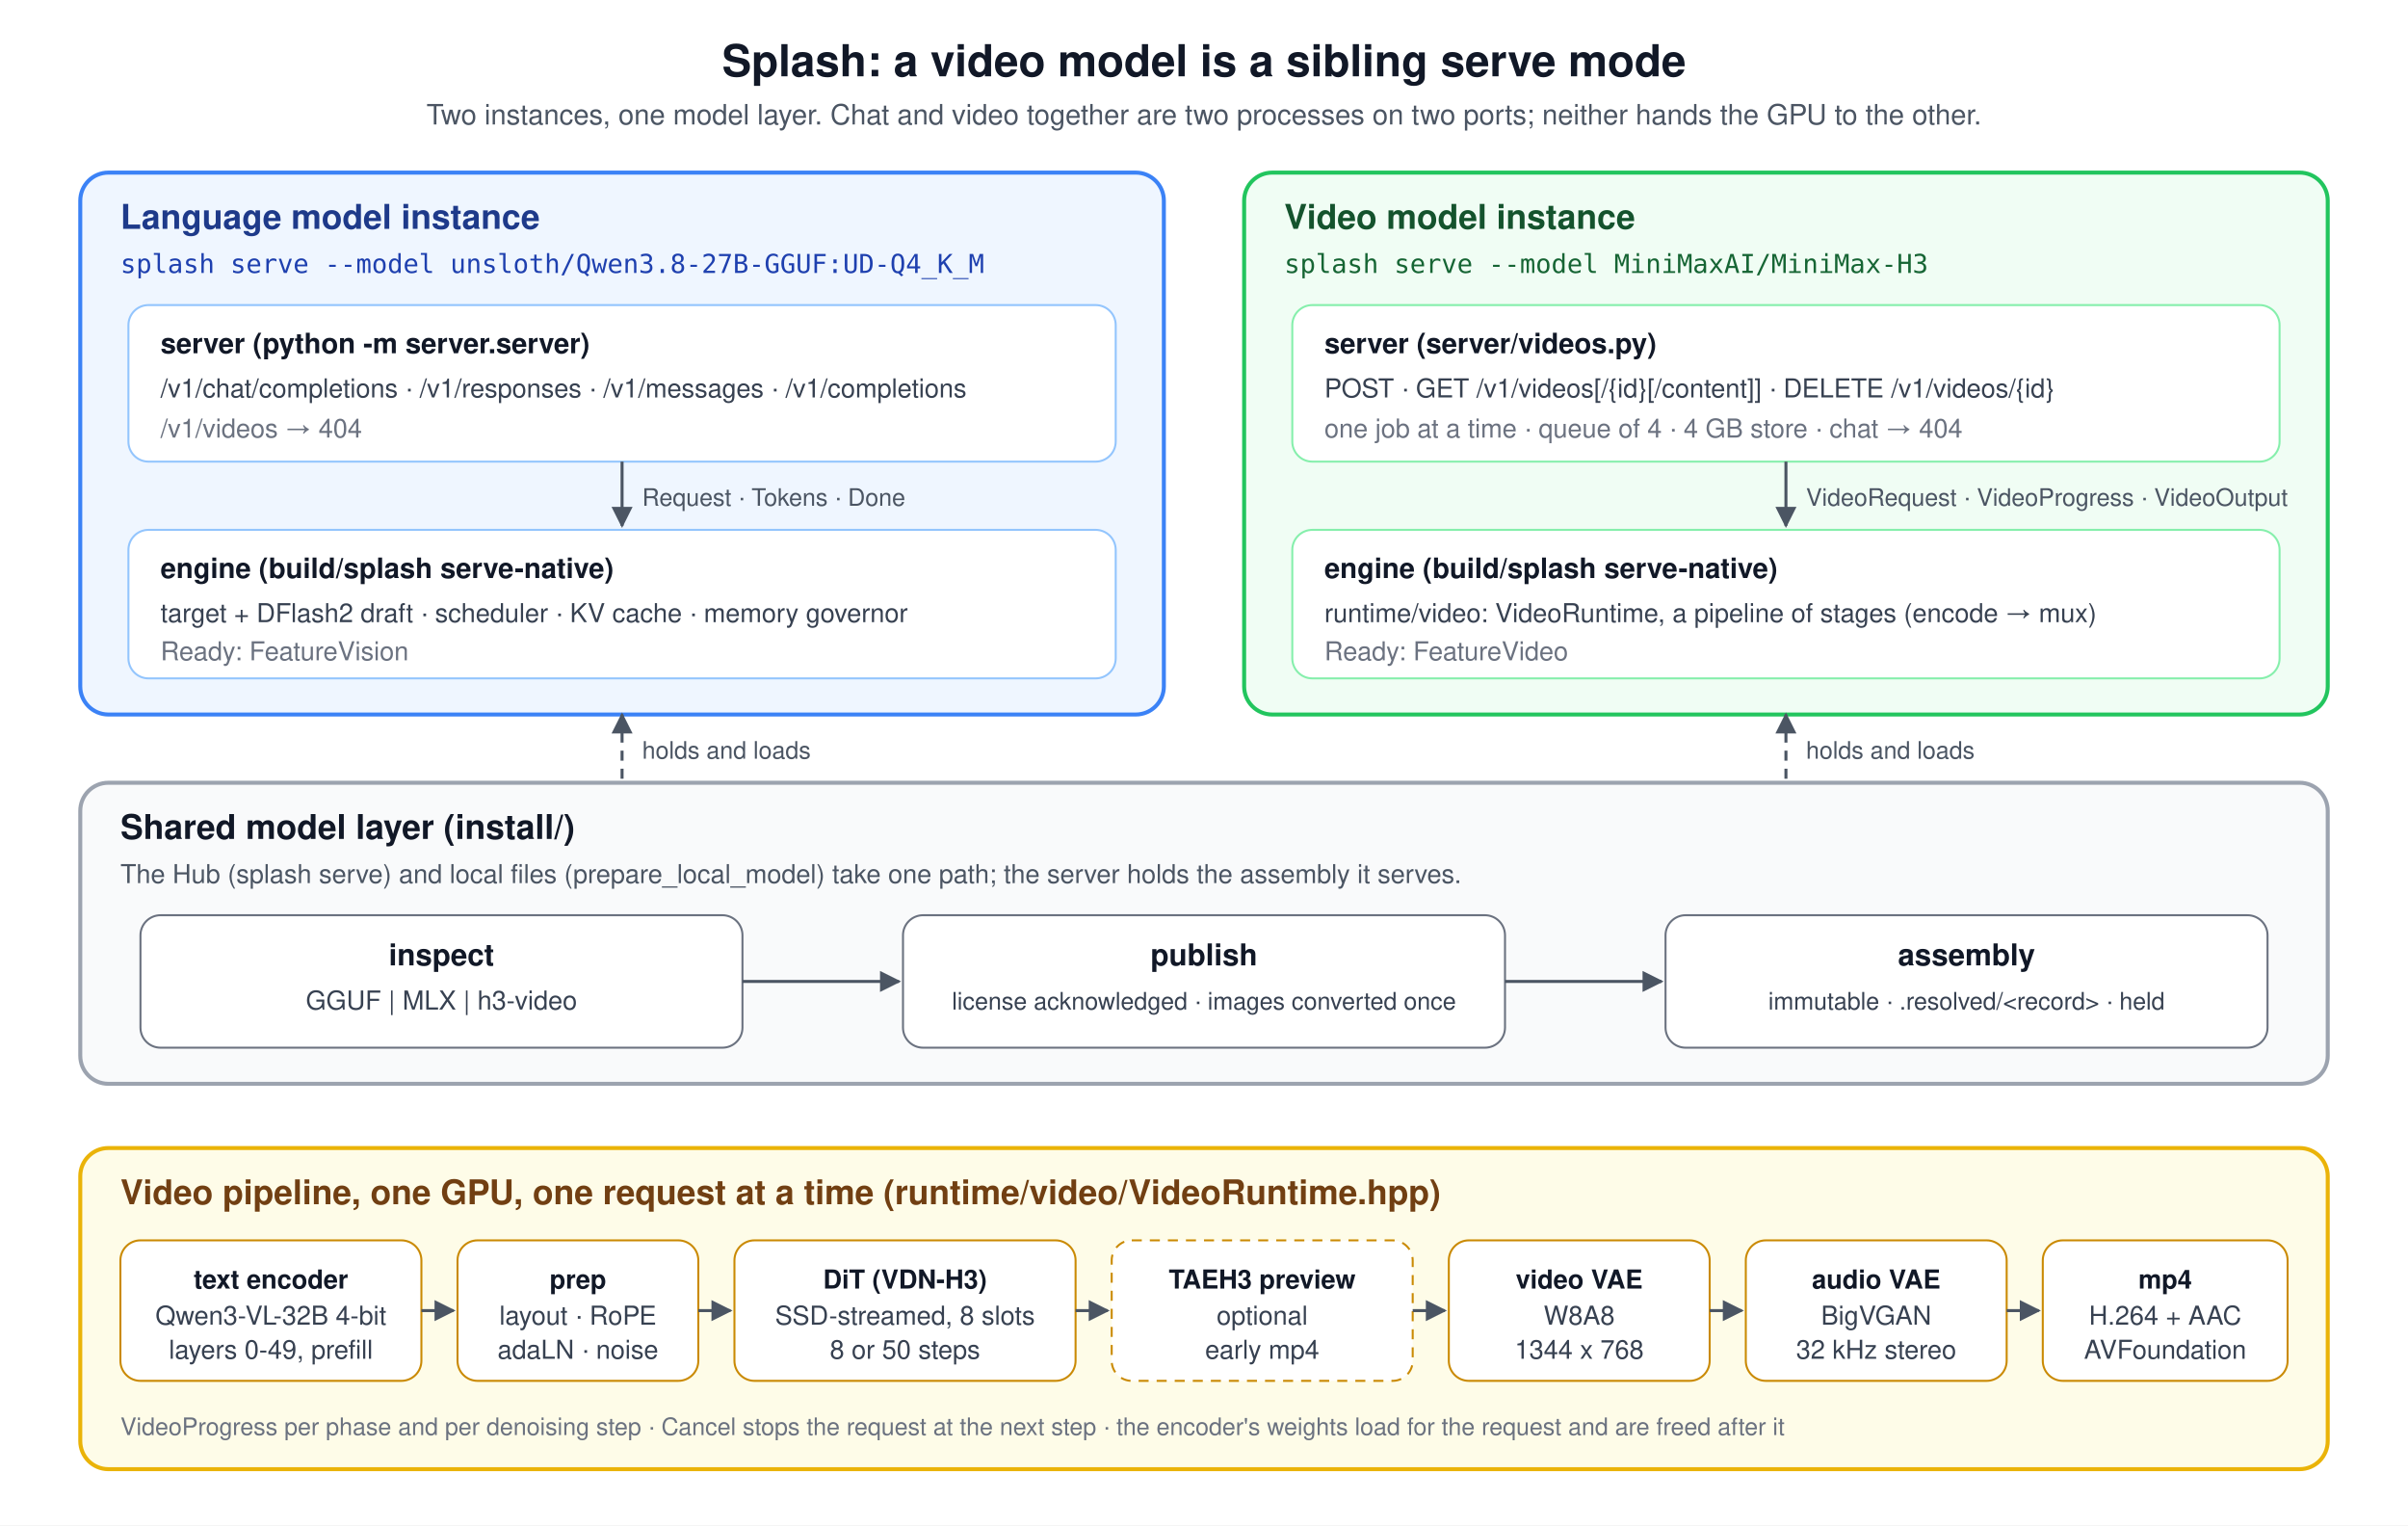
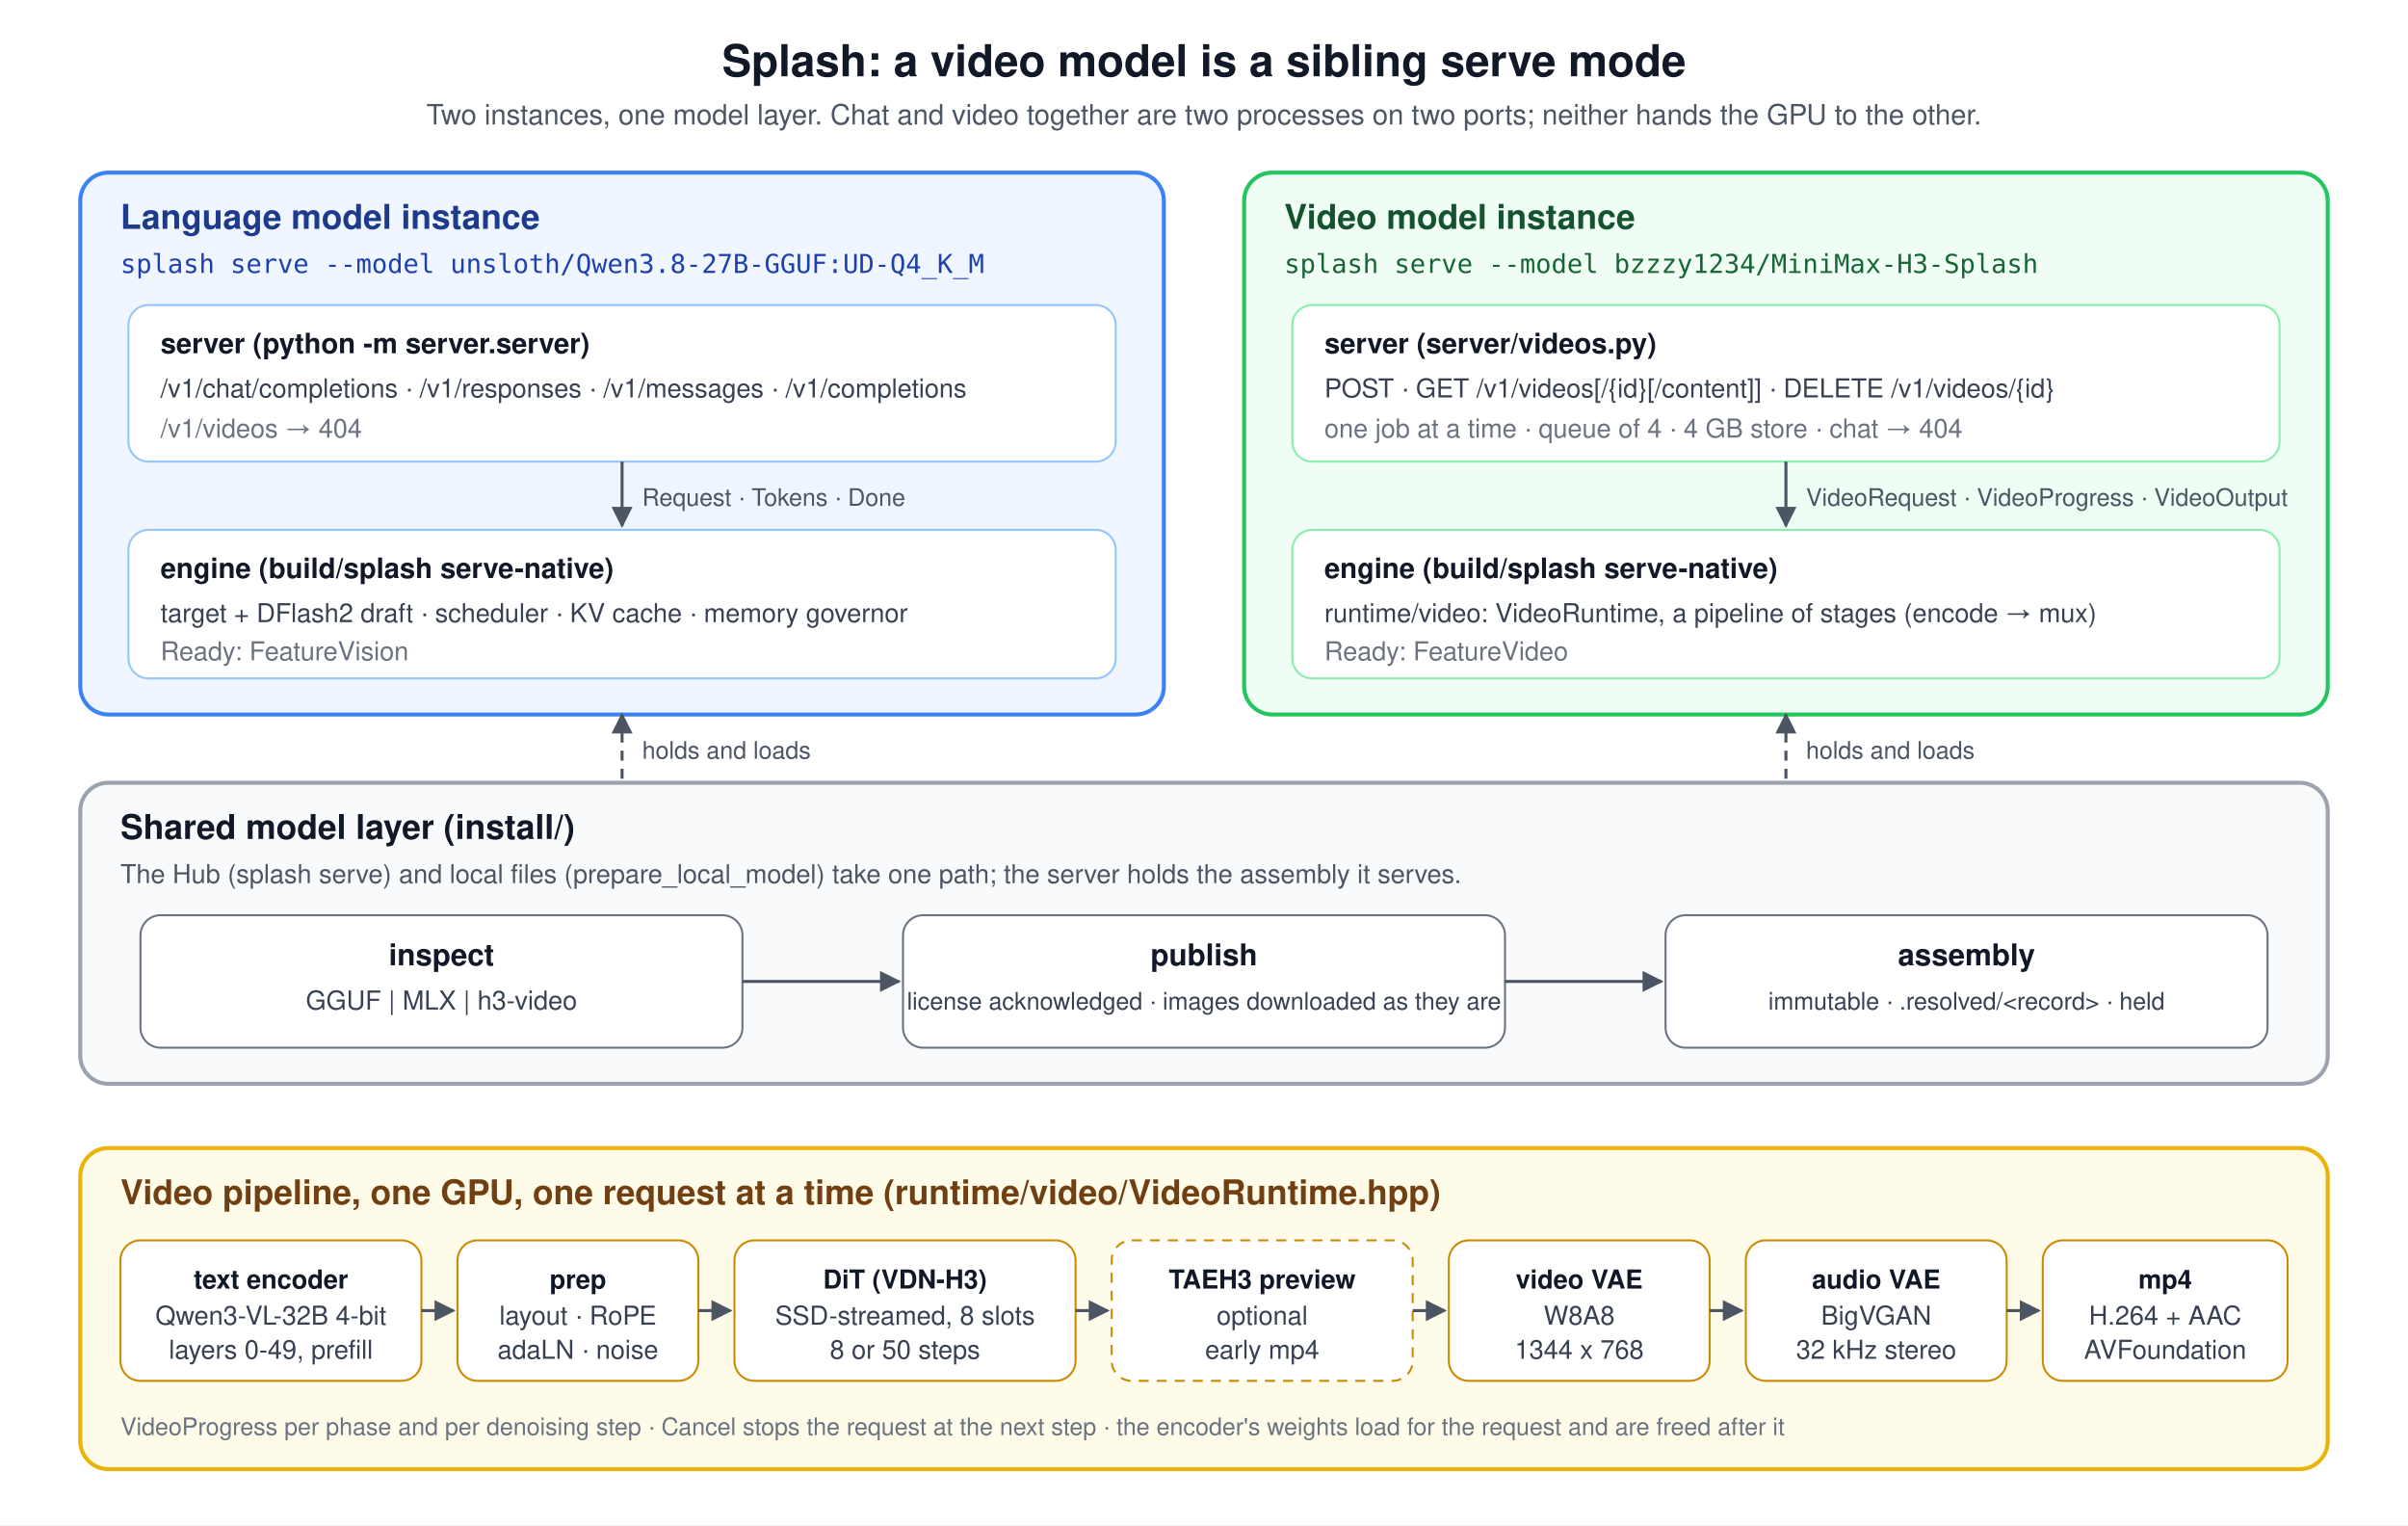
<svg xmlns="http://www.w3.org/2000/svg" width="1200" height="760" viewBox="0 0 1200 760" font-family="-apple-system, Helvetica, Arial, sans-serif">
  <defs>
    <marker id="arrow" viewBox="0 0 10 10" refX="9" refY="5" markerWidth="7" markerHeight="7" orient="auto-start-reverse">
      <path d="M0,0 L10,5 L0,10 z" fill="#4b5563" />
    </marker>
  </defs>
  <rect width="1200" height="760" fill="#ffffff" />
  <text x="600" y="38" text-anchor="middle" font-size="22" font-weight="600" fill="#111827">Splash: a video model is a sibling serve mode</text>
  <text x="600" y="62" text-anchor="middle" font-size="14" fill="#4b5563">Two instances, one model layer. Chat and video together are two processes on two ports; neither hands the GPU to the other.</text>
  <rect x="40" y="86" width="540" height="270" rx="14" fill="#eff6ff" stroke="#3b82f6" stroke-width="2" />
  <text x="60" y="114" font-size="17" font-weight="600" fill="#1e3a8a">Language model instance</text>
  <text x="60" y="136" font-size="13" fill="#1e40af" font-family="Menlo, monospace">splash serve --model unsloth/Qwen3.8-27B-GGUF:UD-Q4_K_M</text>
  <rect x="64" y="152" width="492" height="78" rx="10" fill="#ffffff" stroke="#93c5fd" />
  <text x="80" y="176" font-size="14" font-weight="600" fill="#111827">server (python -m server.server)</text>
  <text x="80" y="198" font-size="13" fill="#374151">/v1/chat/completions · /v1/responses · /v1/messages · /v1/completions</text>
  <text x="80" y="218" font-size="13" fill="#6b7280">/v1/videos → 404</text>
  <line x1="310" y1="230" x2="310" y2="262" stroke="#4b5563" stroke-width="1.5" marker-end="url(#arrow)" />
  <text x="320" y="252" font-size="12" fill="#4b5563">Request · Tokens · Done</text>
  <rect x="64" y="264" width="492" height="74" rx="10" fill="#ffffff" stroke="#93c5fd" />
  <text x="80" y="288" font-size="14" font-weight="600" fill="#111827">engine (build/splash serve-native)</text>
  <text x="80" y="310" font-size="13" fill="#374151">target + DFlash2 draft · scheduler · KV cache · memory governor</text>
  <text x="80" y="329" font-size="13" fill="#6b7280">Ready: FeatureVision</text>
  <rect x="620" y="86" width="540" height="270" rx="14" fill="#f0fdf4" stroke="#22c55e" stroke-width="2" />
  <text x="640" y="114" font-size="17" font-weight="600" fill="#14532d">Video model instance</text>
-   <text x="640" y="136" font-size="13" fill="#166534" font-family="Menlo, monospace">splash serve --model MiniMaxAI/MiniMax-H3</text>
+   <text x="640" y="136" font-size="13" fill="#166534" font-family="Menlo, monospace">splash serve --model bzzzy1234/MiniMax-H3-Splash</text>
  <rect x="644" y="152" width="492" height="78" rx="10" fill="#ffffff" stroke="#86efac" />
  <text x="660" y="176" font-size="14" font-weight="600" fill="#111827">server (server/videos.py)</text>
  <text x="660" y="198" font-size="13" fill="#374151">POST · GET /v1/videos[/{id}[/content]] · DELETE /v1/videos/{id}</text>
  <text x="660" y="218" font-size="13" fill="#6b7280">one job at a time · queue of 4 · 4 GB store · chat → 404</text>
  <line x1="890" y1="230" x2="890" y2="262" stroke="#4b5563" stroke-width="1.5" marker-end="url(#arrow)" />
  <text x="900" y="252" font-size="12" fill="#4b5563">VideoRequest · VideoProgress · VideoOutput</text>
  <rect x="644" y="264" width="492" height="74" rx="10" fill="#ffffff" stroke="#86efac" />
  <text x="660" y="288" font-size="14" font-weight="600" fill="#111827">engine (build/splash serve-native)</text>
  <text x="660" y="310" font-size="13" fill="#374151">runtime/video: VideoRuntime, a pipeline of stages (encode → mux)</text>
  <text x="660" y="329" font-size="13" fill="#6b7280">Ready: FeatureVideo</text>
  <rect x="40" y="390" width="1120" height="150" rx="14" fill="#f9fafb" stroke="#9ca3af" stroke-width="2" />
  <text x="60" y="418" font-size="17" font-weight="600" fill="#111827">Shared model layer (install/)</text>
  <text x="60" y="440" font-size="13" fill="#4b5563">The Hub (splash serve) and local files (prepare_local_model) take one path; the server holds the assembly it serves.</text>
  <rect x="70" y="456" width="300" height="66" rx="10" fill="#ffffff" stroke="#6b7280" />
  <text x="220" y="481" text-anchor="middle" font-size="15" font-weight="600" fill="#111827">inspect</text>
  <text x="220" y="503" text-anchor="middle" font-size="13" fill="#374151">GGUF | MLX | h3-video</text>
  <line x1="370" y1="489" x2="448" y2="489" stroke="#4b5563" stroke-width="1.5" marker-end="url(#arrow)" />
  <rect x="450" y="456" width="300" height="66" rx="10" fill="#ffffff" stroke="#6b7280" />
  <text x="600" y="481" text-anchor="middle" font-size="15" font-weight="600" fill="#111827">publish</text>
-   <text x="600" y="503" text-anchor="middle" font-size="12" fill="#374151">license acknowledged · images converted once</text>
+   <text x="600" y="503" text-anchor="middle" font-size="12" fill="#374151">license acknowledged · images downloaded as they are</text>
  <line x1="750" y1="489" x2="828" y2="489" stroke="#4b5563" stroke-width="1.5" marker-end="url(#arrow)" />
  <rect x="830" y="456" width="300" height="66" rx="10" fill="#ffffff" stroke="#6b7280" />
  <text x="980" y="481" text-anchor="middle" font-size="15" font-weight="600" fill="#111827">assembly</text>
  <text x="980" y="503" text-anchor="middle" font-size="12" fill="#374151">immutable · .resolved/&lt;record&gt; · held</text>
  <line x1="310" y1="356" x2="310" y2="388" stroke="#4b5563" stroke-width="1.5" stroke-dasharray="5 4" marker-start="url(#arrow)" />
  <line x1="890" y1="356" x2="890" y2="388" stroke="#4b5563" stroke-width="1.5" stroke-dasharray="5 4" marker-start="url(#arrow)" />
  <text x="320" y="378" font-size="12" fill="#4b5563">holds and loads</text>
  <text x="900" y="378" font-size="12" fill="#4b5563">holds and loads</text>
  <rect x="40" y="572" width="1120" height="160" rx="14" fill="#fefce8" stroke="#eab308" stroke-width="2" />
  <text x="60" y="600" font-size="17" font-weight="600" fill="#713f12">Video pipeline, one GPU, one request at a time (runtime/video/VideoRuntime.hpp)</text>
  <g font-size="13" text-anchor="middle">
    <rect x="60" y="618" width="150" height="70" rx="10" fill="#ffffff" stroke="#ca8a04" />
    <text x="135" y="642" font-weight="600" fill="#111827">text encoder</text>
    <text x="135" y="660" fill="#374151">Qwen3-VL-32B 4-bit</text>
    <text x="135" y="677" fill="#374151">layers 0-49, prefill</text>
    <line x1="210" y1="653" x2="226" y2="653" stroke="#4b5563" stroke-width="1.5" marker-end="url(#arrow)" />
    <rect x="228" y="618" width="120" height="70" rx="10" fill="#ffffff" stroke="#ca8a04" />
    <text x="288" y="642" font-weight="600" fill="#111827">prep</text>
    <text x="288" y="660" fill="#374151">layout · RoPE</text>
    <text x="288" y="677" fill="#374151">adaLN · noise</text>
    <line x1="348" y1="653" x2="364" y2="653" stroke="#4b5563" stroke-width="1.5" marker-end="url(#arrow)" />
    <rect x="366" y="618" width="170" height="70" rx="10" fill="#ffffff" stroke="#ca8a04" />
    <text x="451" y="642" font-weight="600" fill="#111827">DiT (VDN-H3)</text>
    <text x="451" y="660" fill="#374151">SSD-streamed, 8 slots</text>
    <text x="451" y="677" fill="#374151">8 or 50 steps</text>
    <line x1="536" y1="653" x2="552" y2="653" stroke="#4b5563" stroke-width="1.5" marker-end="url(#arrow)" />
    <rect x="554" y="618" width="150" height="70" rx="10" fill="#ffffff" stroke="#ca8a04" stroke-dasharray="5 4" />
    <text x="629" y="642" font-weight="600" fill="#111827">TAEH3 preview</text>
    <text x="629" y="660" fill="#374151">optional</text>
    <text x="629" y="677" fill="#374151">early mp4</text>
    <line x1="704" y1="653" x2="720" y2="653" stroke="#4b5563" stroke-width="1.5" marker-end="url(#arrow)" />
    <rect x="722" y="618" width="130" height="70" rx="10" fill="#ffffff" stroke="#ca8a04" />
    <text x="787" y="642" font-weight="600" fill="#111827">video VAE</text>
    <text x="787" y="660" fill="#374151">W8A8</text>
    <text x="787" y="677" fill="#374151">1344 x 768</text>
    <line x1="852" y1="653" x2="868" y2="653" stroke="#4b5563" stroke-width="1.5" marker-end="url(#arrow)" />
    <rect x="870" y="618" width="130" height="70" rx="10" fill="#ffffff" stroke="#ca8a04" />
    <text x="935" y="642" font-weight="600" fill="#111827">audio VAE</text>
    <text x="935" y="660" fill="#374151">BigVGAN</text>
    <text x="935" y="677" fill="#374151">32 kHz stereo</text>
    <line x1="1000" y1="653" x2="1016" y2="653" stroke="#4b5563" stroke-width="1.5" marker-end="url(#arrow)" />
    <rect x="1018" y="618" width="122" height="70" rx="10" fill="#ffffff" stroke="#ca8a04" />
    <text x="1079" y="642" font-weight="600" fill="#111827">mp4</text>
    <text x="1079" y="660" fill="#374151">H.264 + AAC</text>
    <text x="1079" y="677" fill="#374151">AVFoundation</text>
  </g>
  <text x="60" y="715" font-size="12" fill="#6b7280">VideoProgress per phase and per denoising step · Cancel stops the request at the next step · the encoder's weights load for the request and are freed after it</text>
</svg>
